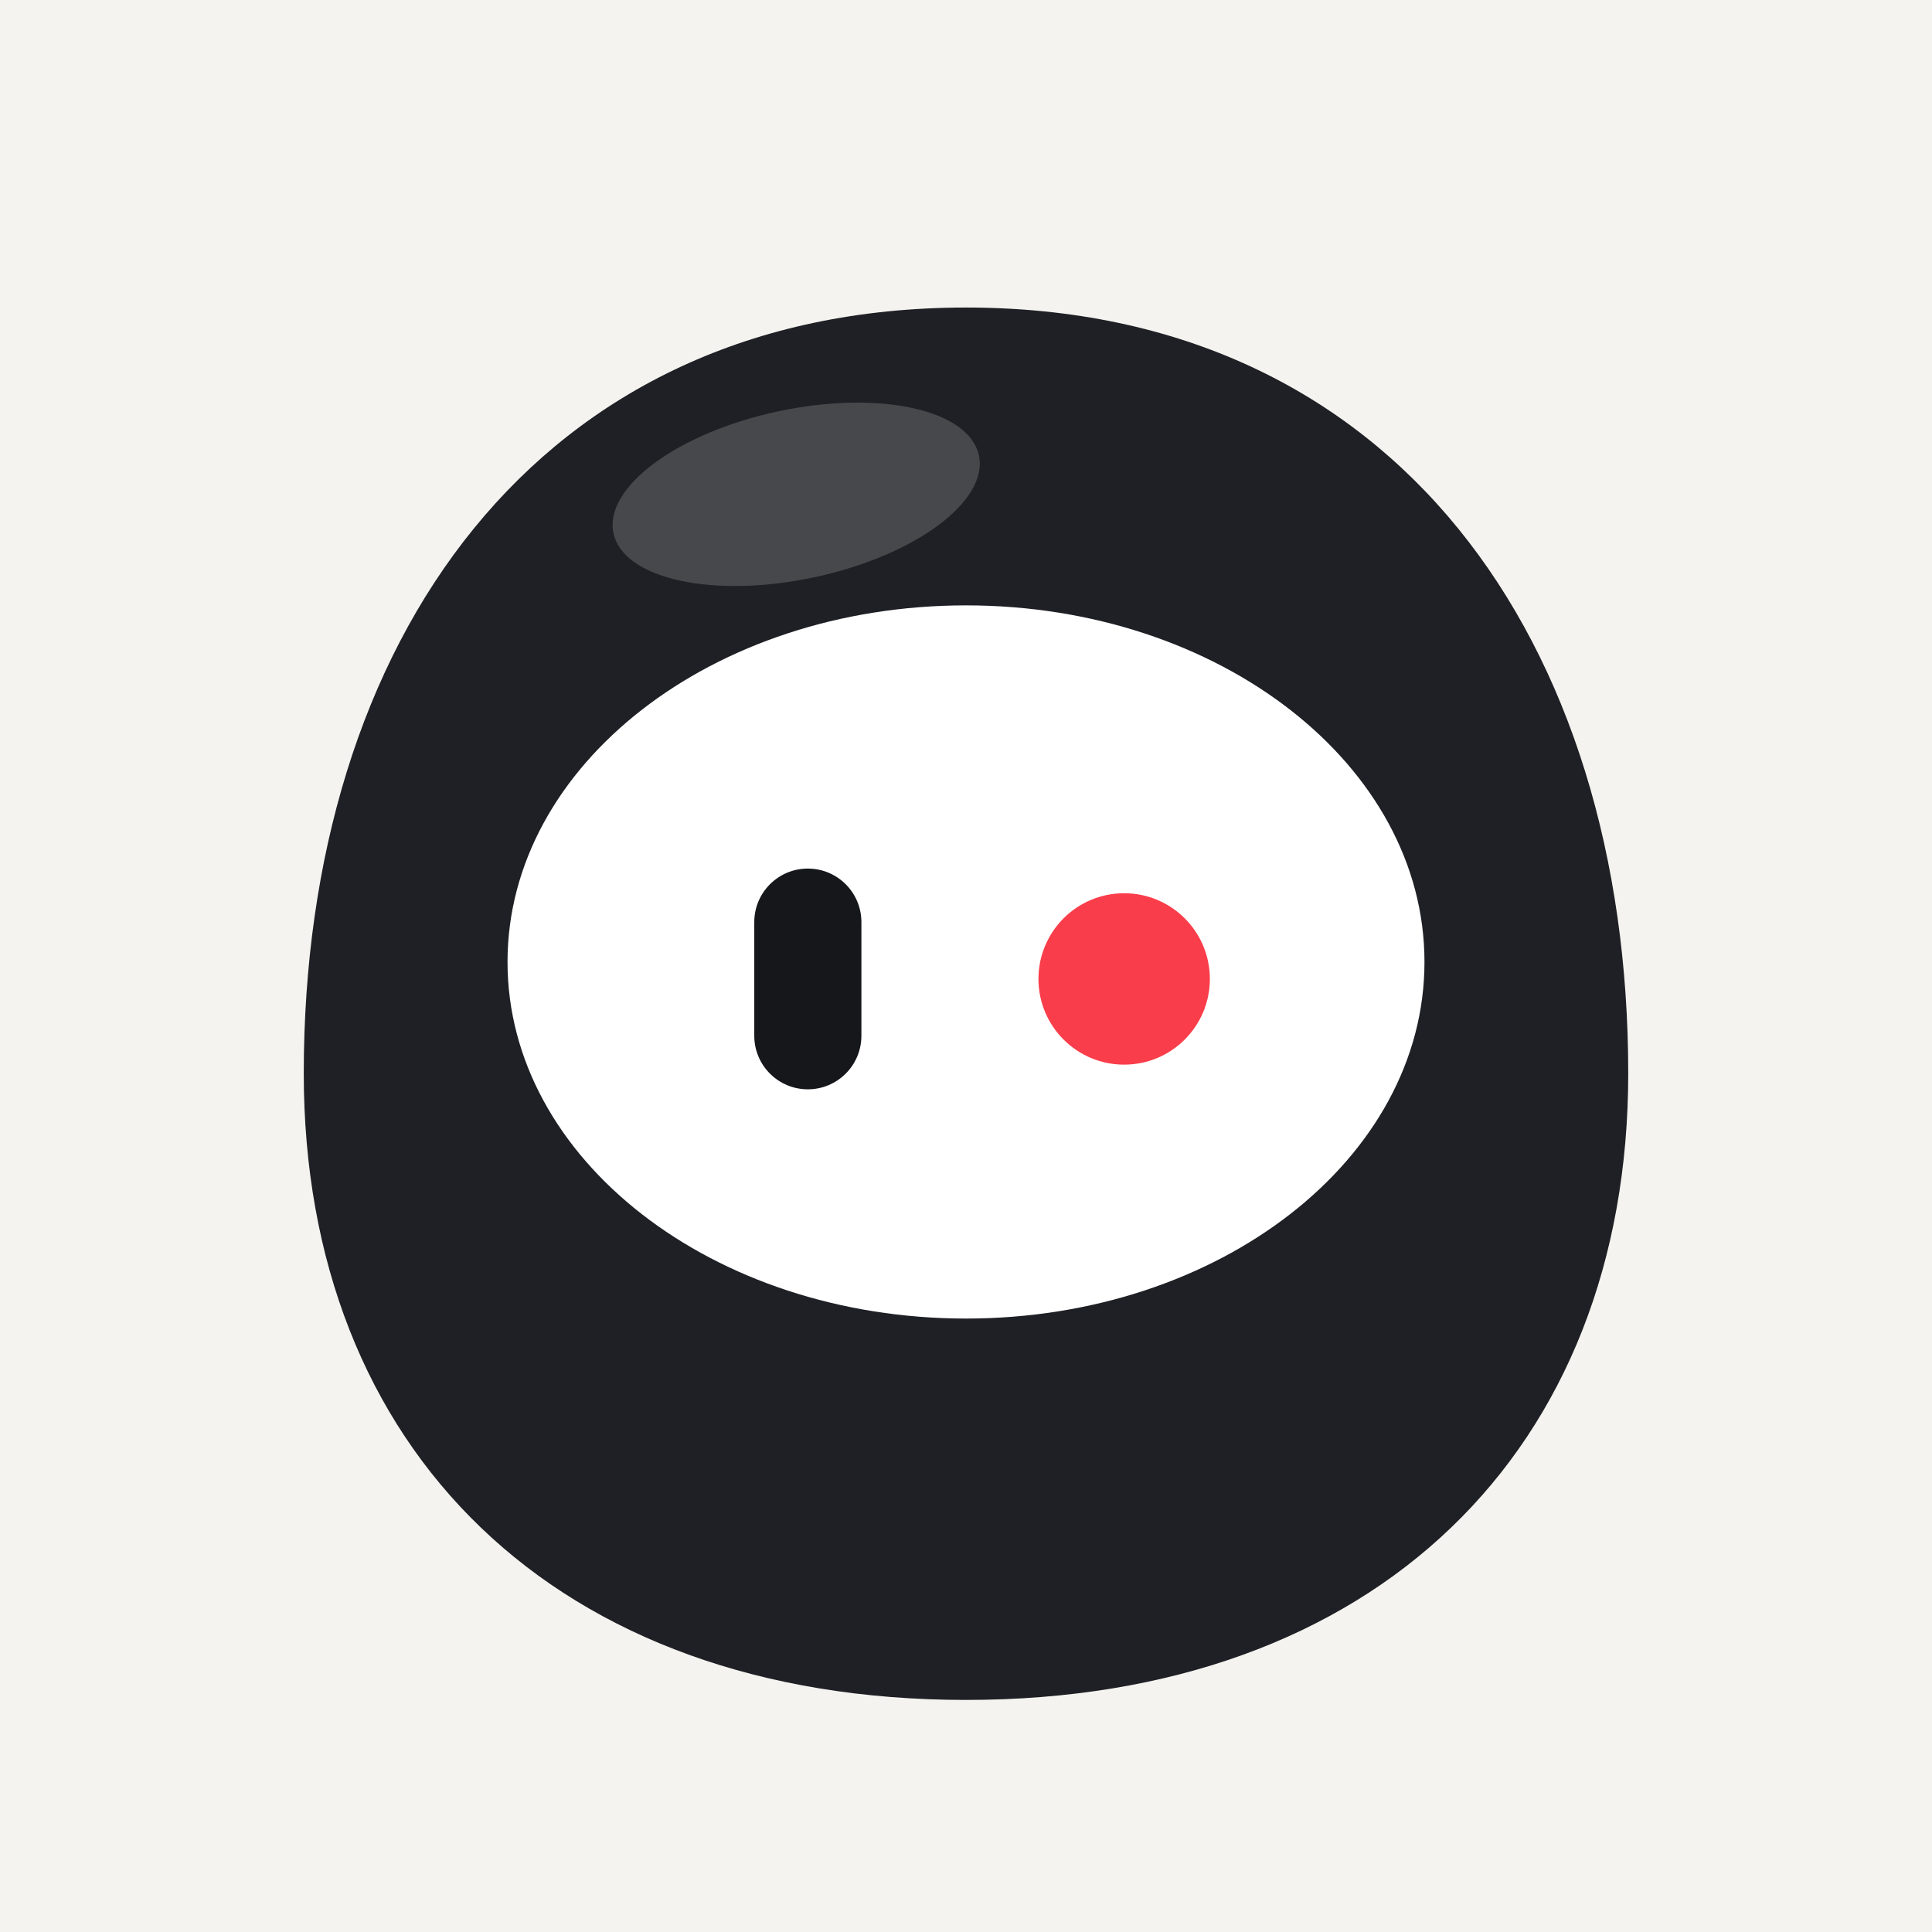
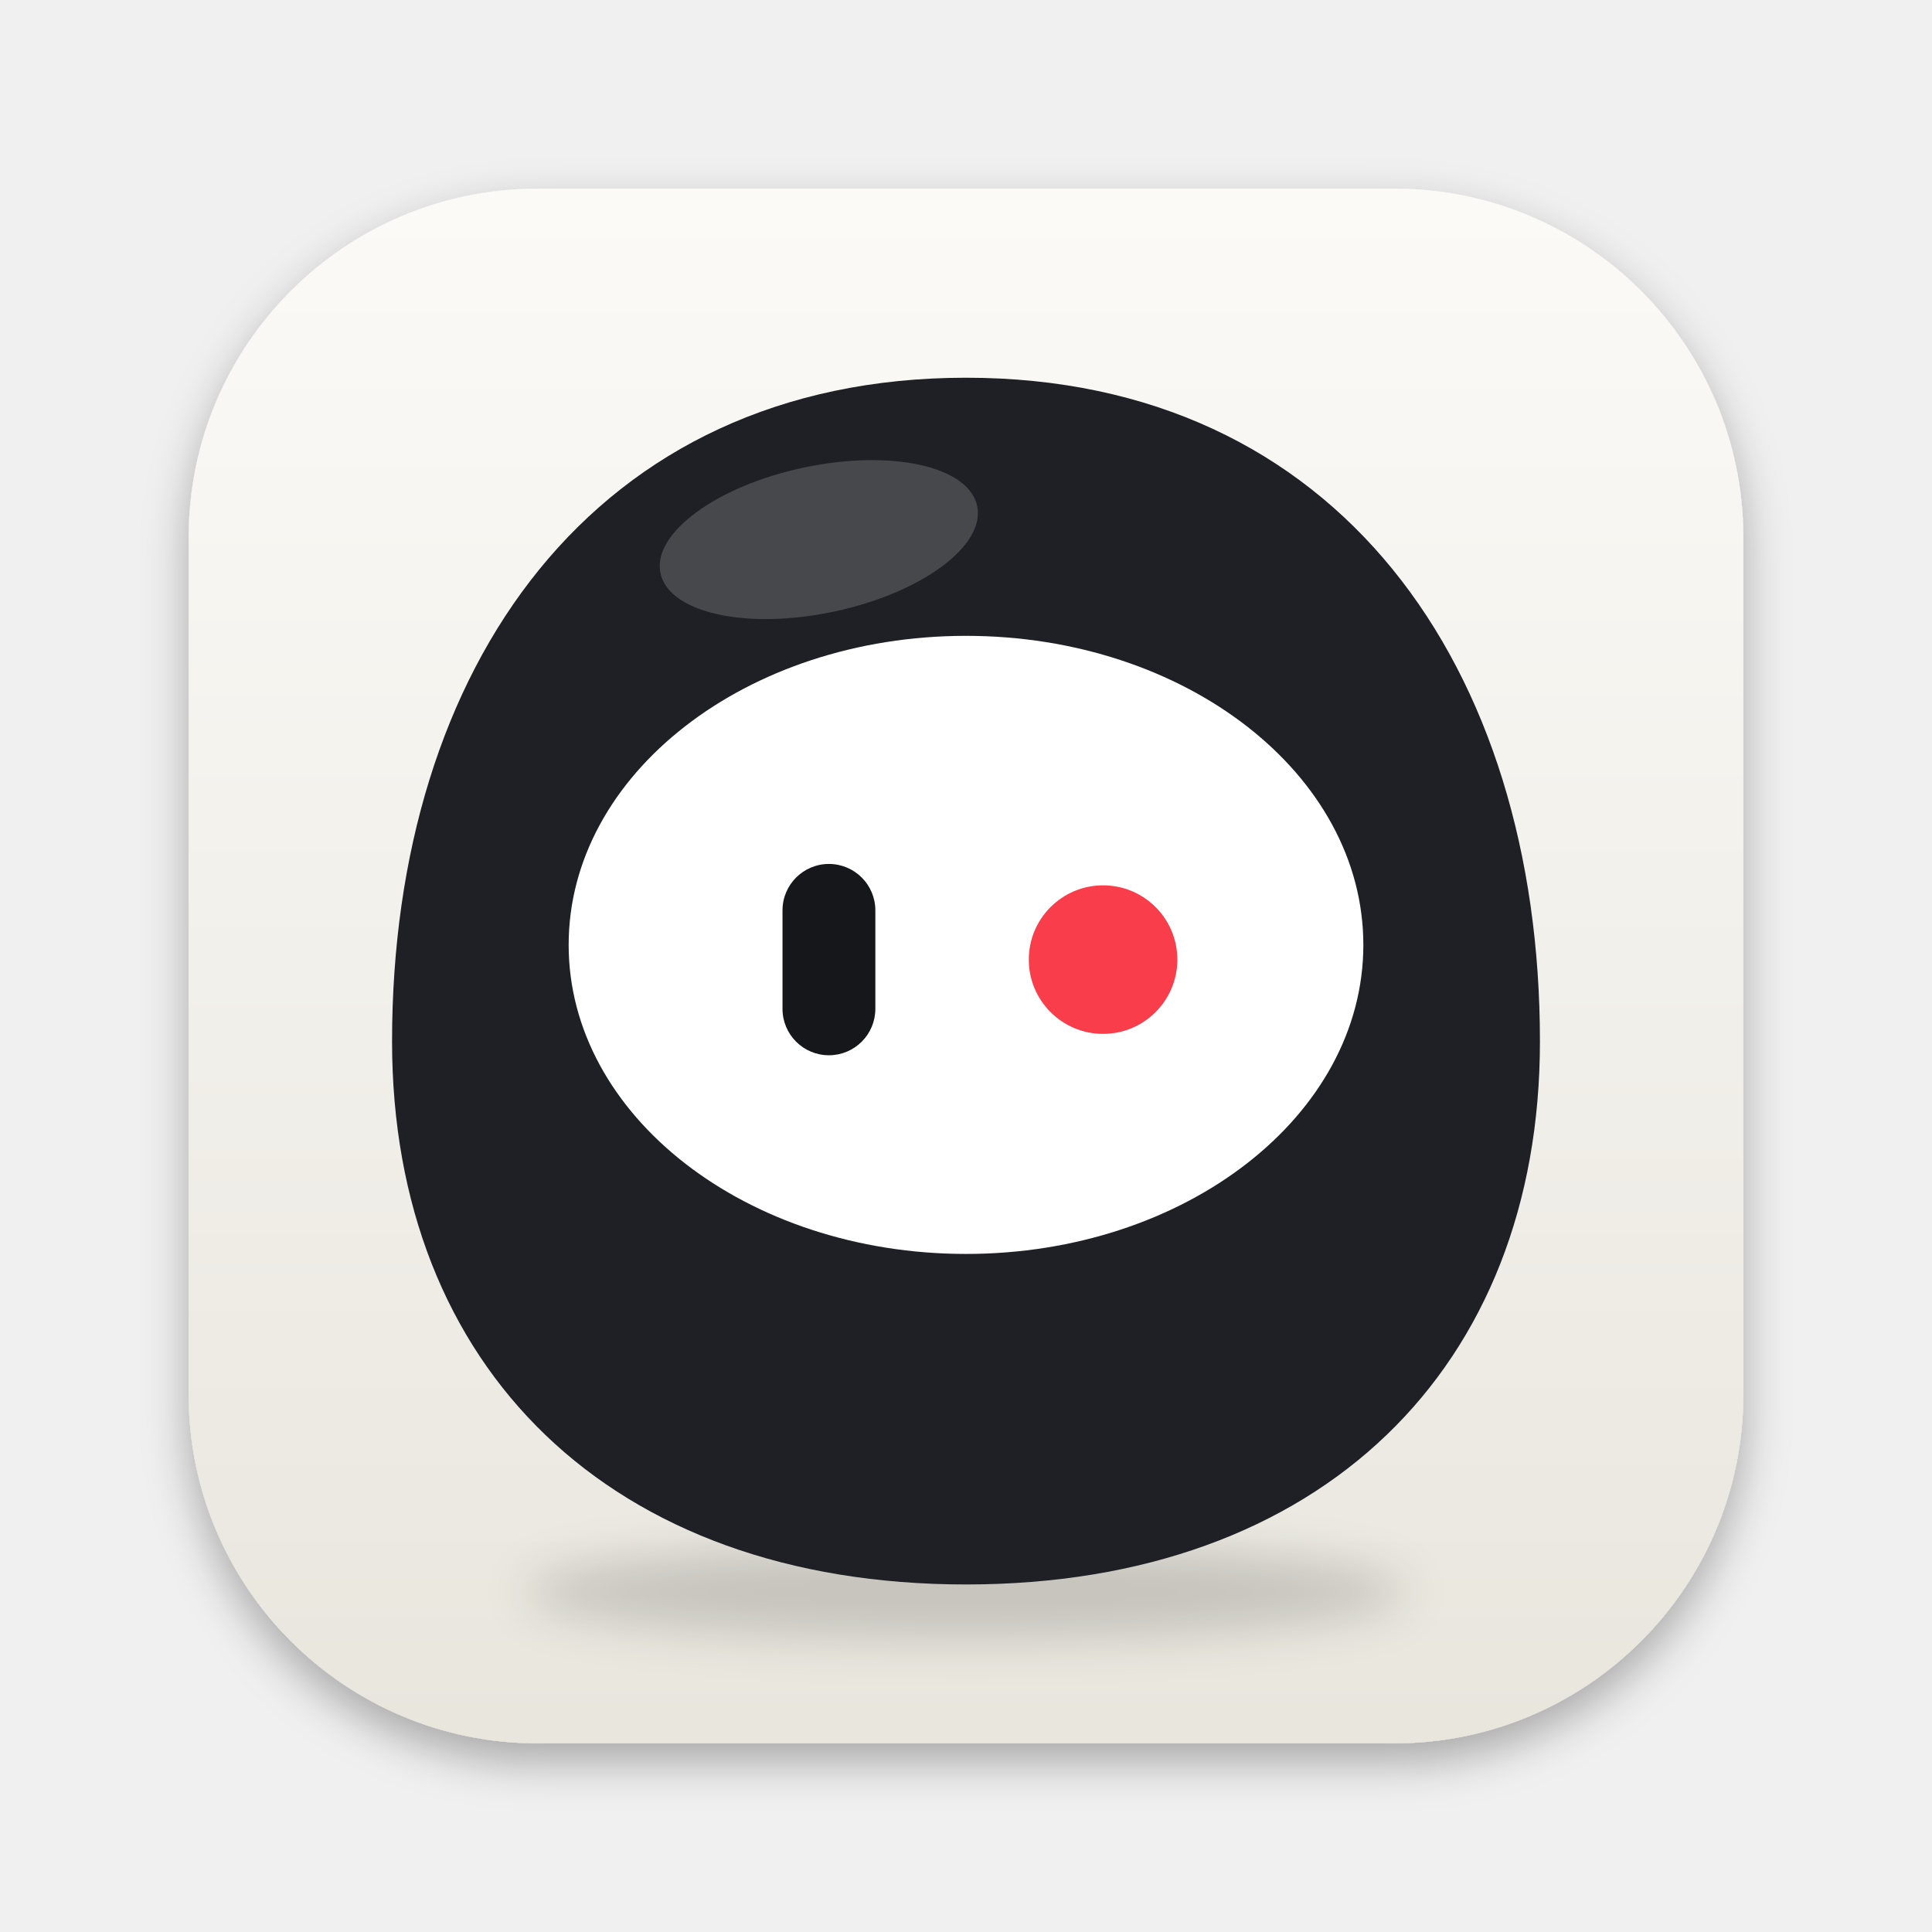
<svg xmlns="http://www.w3.org/2000/svg" width="1024" height="1024" viewBox="0 0 1024 1024">
-   <rect x="-1000" y="-1000" width="3000" height="3000" fill="#F4F3EF" />
-   <g transform="translate(512 532) scale(9.0) translate(-50 -52)">
+   <defs>
+     <linearGradient id="g" x1="0" y1="0" x2="0" y2="1">
+       <stop offset="0" stop-color="#FBFAF7" />
+       <stop offset="1" stop-color="#E9E6DE" />
+     </linearGradient>
+     <filter id="s" x="-50%" y="-50%" width="200%" height="200%">
+       <feGaussianBlur stdDeviation="1.6" />
+     </filter>
+     <filter id="t" x="-10%" y="-10%" width="120%" height="130%">
+       <feDropShadow dx="0" dy="10" stdDeviation="12" flood-opacity="0.3" />
+     </filter>
+   </defs>
+   <rect x="100" y="100" width="824" height="824" rx="185" fill="url(#g)" filter="url(#t)" />
+   <g transform="translate(512 520) scale(7.8) translate(-50 -52)">
+     <ellipse cx="50" cy="93.5" rx="30" ry="3.2" fill="#000000" opacity="0.16" filter="url(#s)" />
    <path d="M50 11C75.3 11 89 30.68 89 56.1C89 78.24 74.18 93 50 93C25.82 93 11 78.24 11 56.1C11 30.68 24.7 11 50 11Z" fill="#1F2025" />
    <ellipse cx="40" cy="22" rx="11" ry="5" fill="#FFFFFF" opacity="0.18" transform="rotate(-12 40 22)" />
    <ellipse cx="50" cy="49.54" rx="27" ry="21" fill="#FFFFFF" transform="rotate(0 50 49.54)" />
    <rect x="37.531" y="44.04" width="6.309" height="13" rx="3.154" fill="#16171B" transform="rotate(0 40.686 50.54)" />
    <circle cx="59.314" cy="50.54" r="5.047" fill="#FA3D4A" />
  </g>
</svg>
